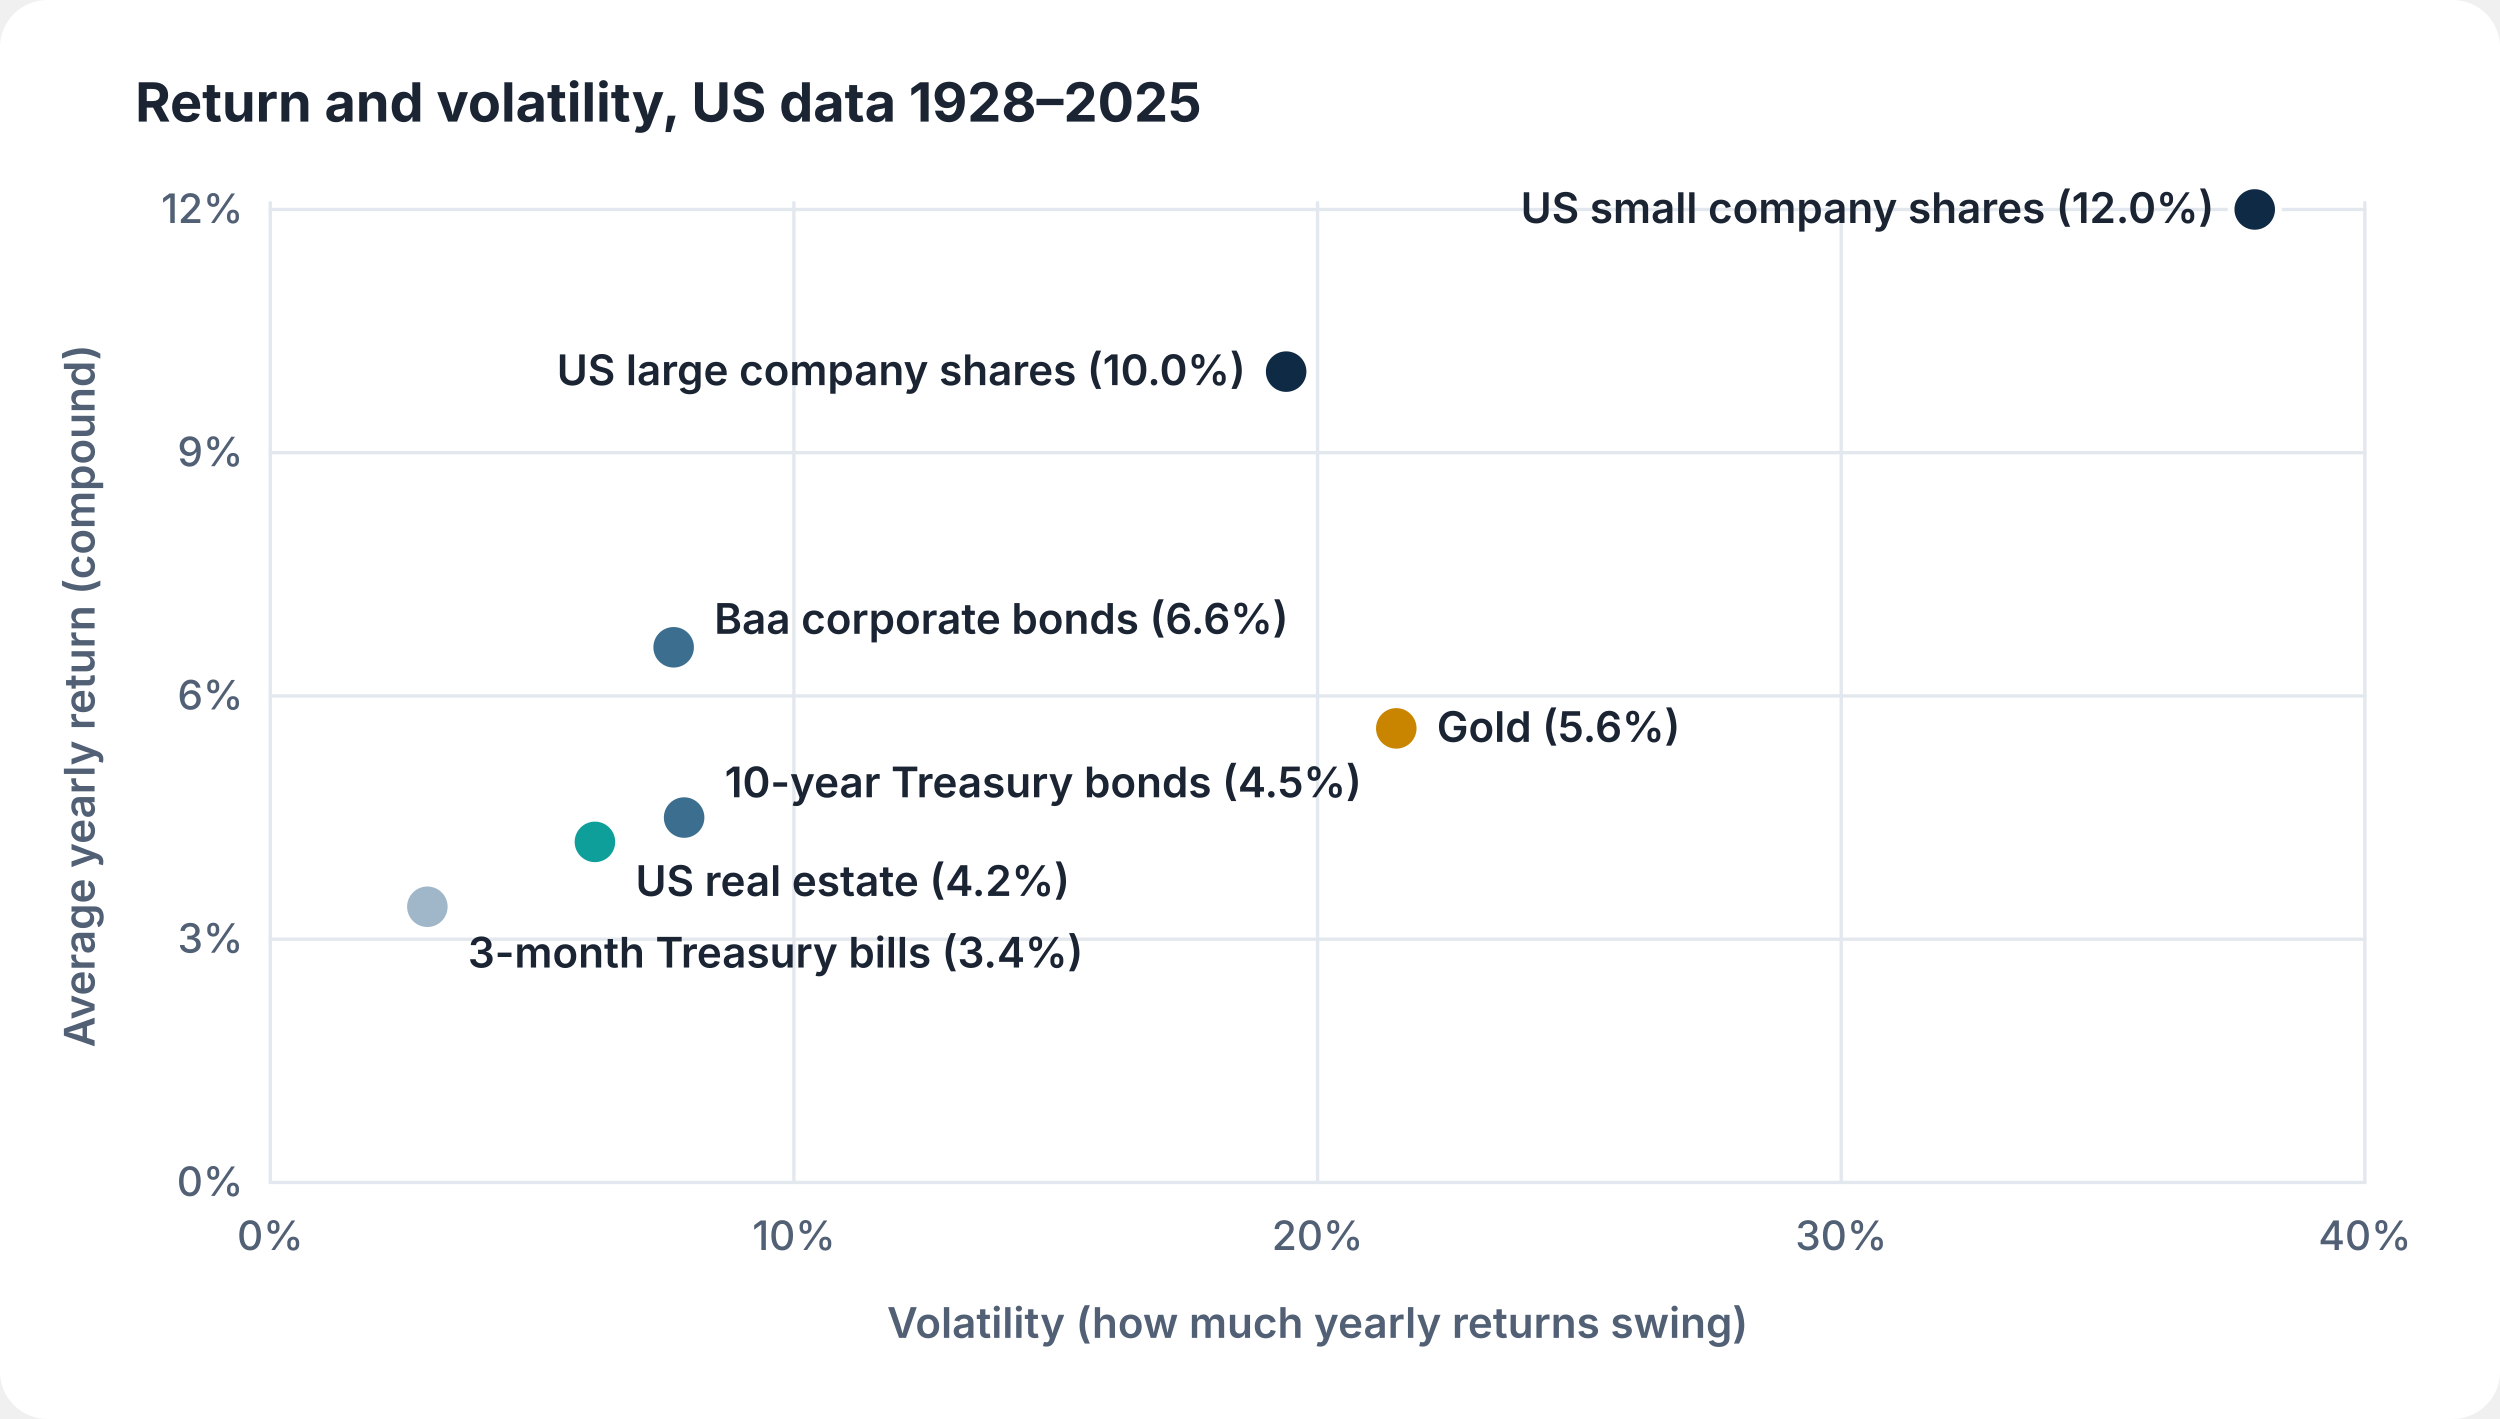
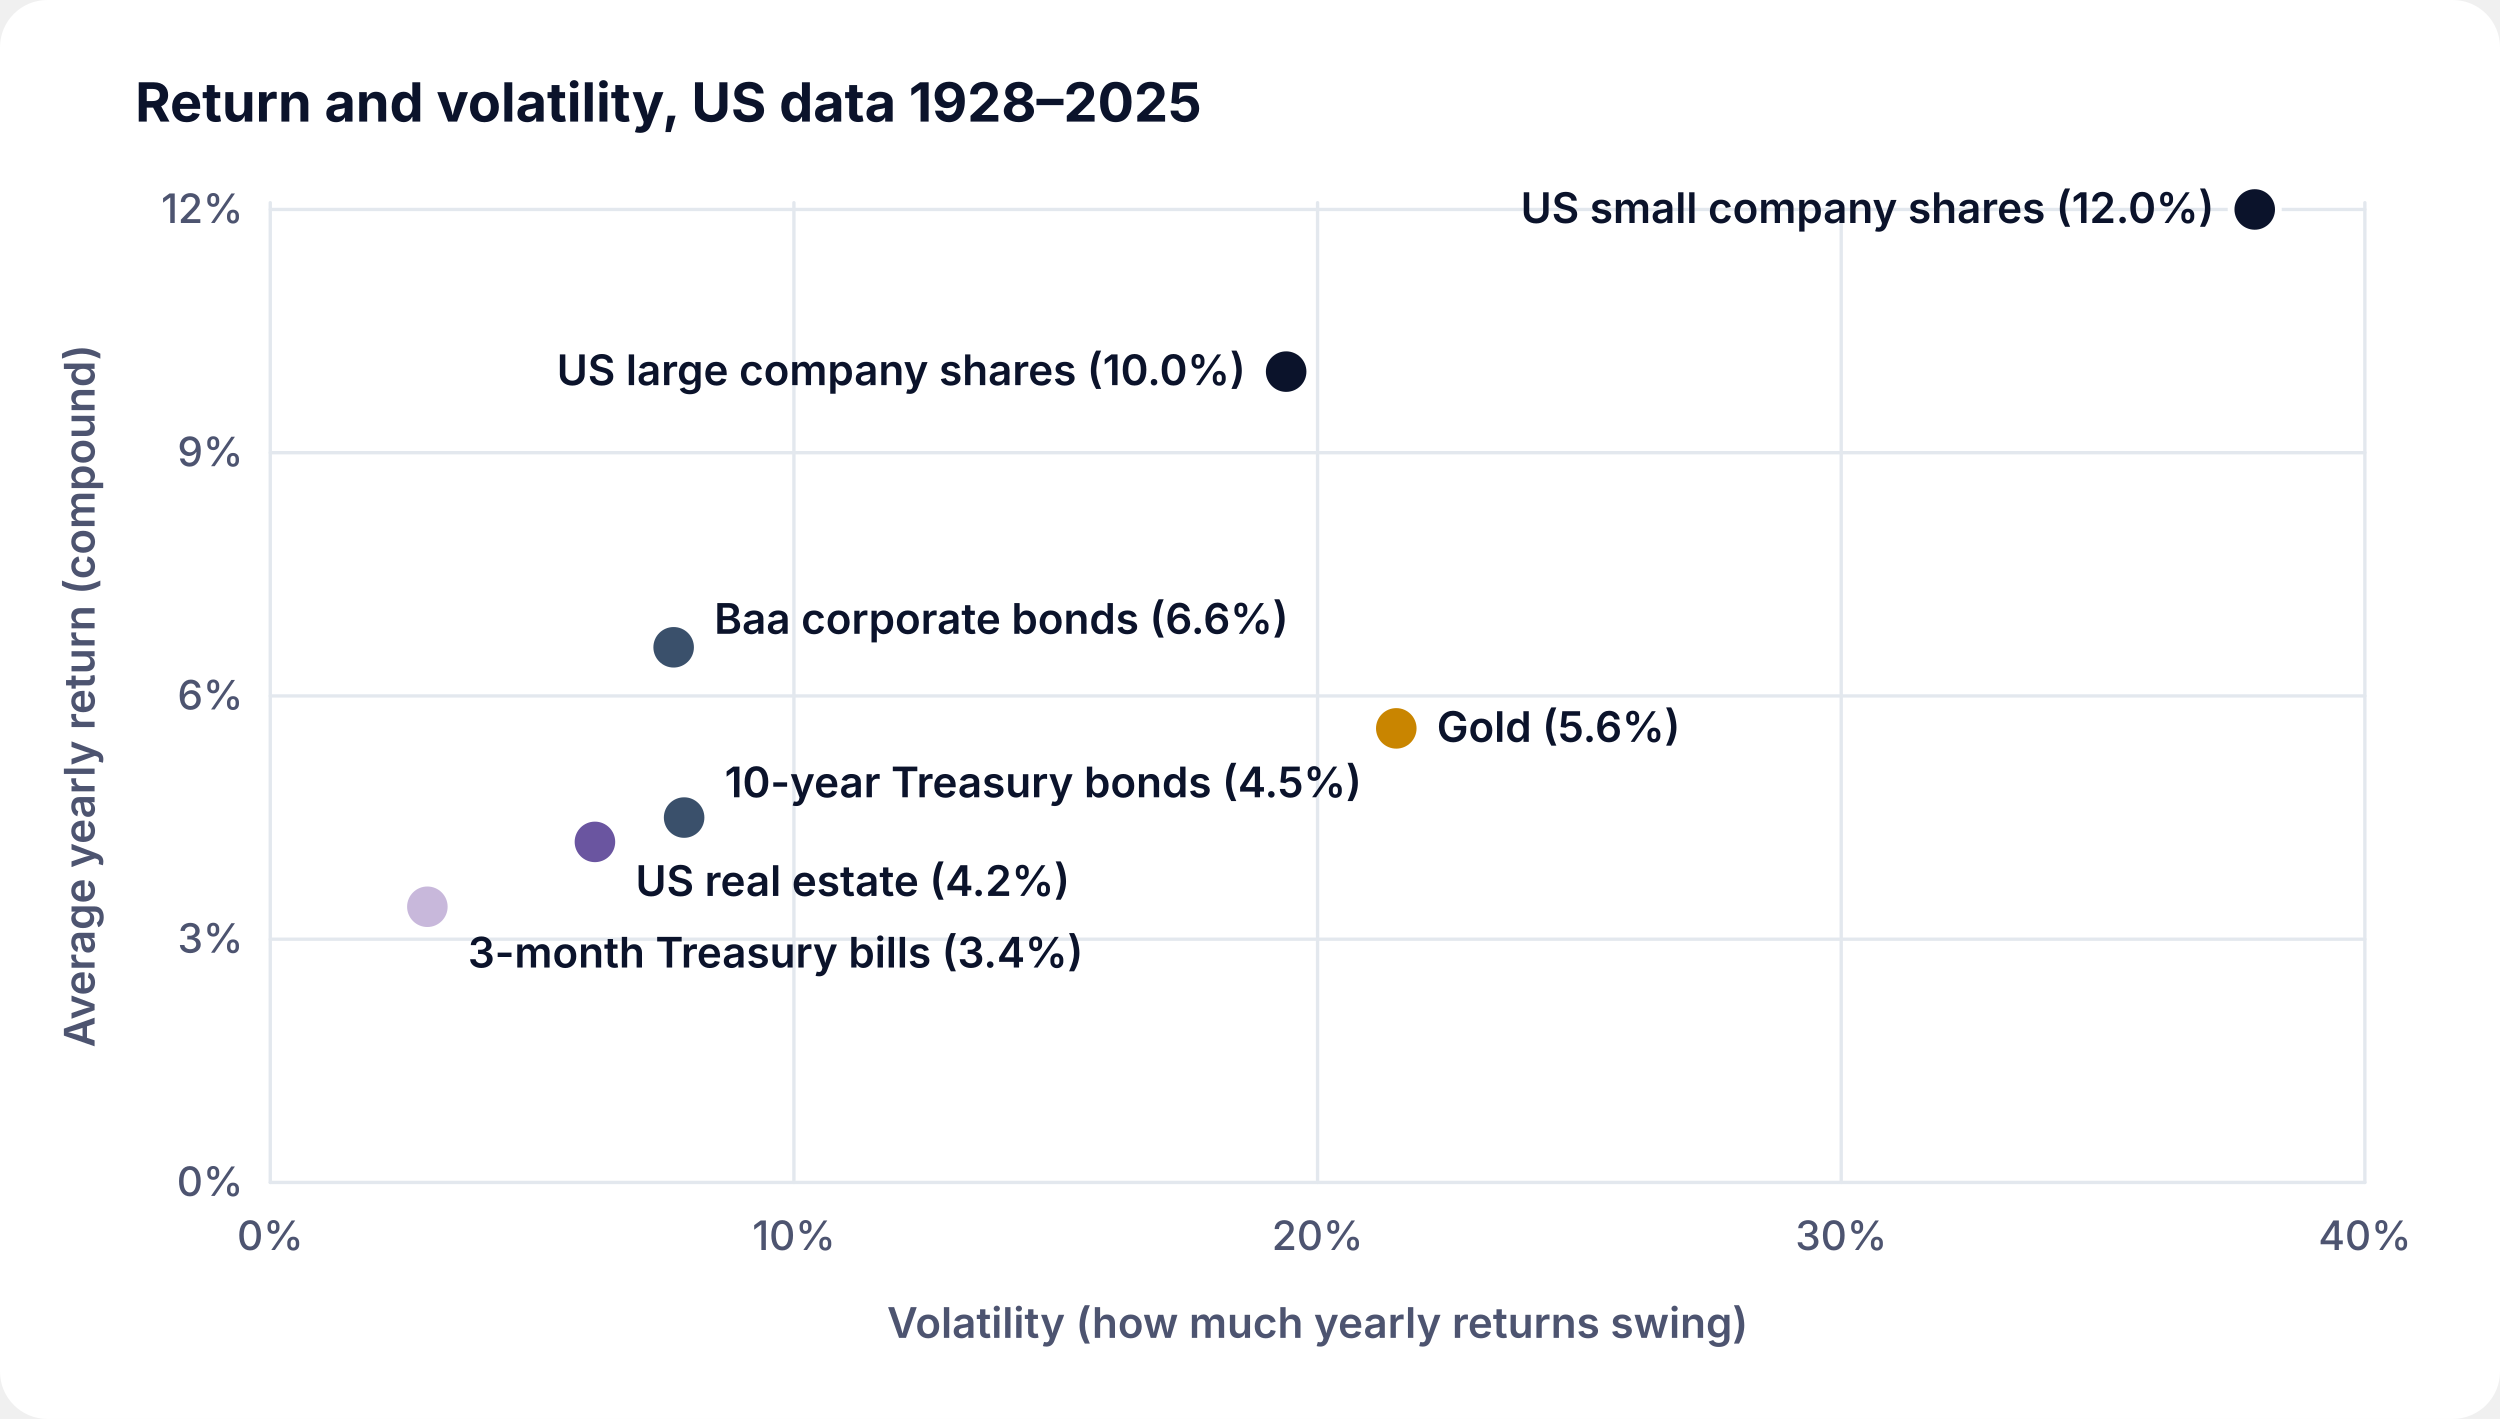
<svg xmlns="http://www.w3.org/2000/svg" viewBox="0 0 740 420" width="740" height="420" role="img" aria-label="Scatter chart of US data 1928–2025, compound return against volatility: small company shares 12.0% at 37.9%, large company shares 10.0% at 19.4%, Baa corporate bonds 6.6% at 7.7%, gold 5.6% at 21.5%, 10-year Treasury bonds 4.5% at 7.9%, US real estate 4.2% at 6.2%, 3-month Treasury bills 3.4% at 3.0%" font-family="Inter, system-ui, -apple-system, 'Segoe UI', sans-serif">
  <rect width="740" height="420" rx="14" fill="#ffffff" />
-   <text x="40" y="36" font-size="16" font-weight="700" fill="#1a2433" text-anchor="start">Return and volatility, US data 1928–2025</text>
+   <text x="40" y="36" font-size="16" font-weight="700" fill="#0B132B" text-anchor="start">Return and volatility, US data 1928–2025</text>
  <line x1="80" y1="60" x2="80" y2="350" stroke="#e3e8ee" stroke-width="1" stroke-linecap="round" />
-   <text x="80" y="370" font-size="12" font-weight="500" fill="#516075" text-anchor="middle">0%</text>
+   <text x="80" y="370" font-size="12" font-weight="500" fill="#4D5470" text-anchor="middle">0%</text>
  <line x1="235" y1="60" x2="235" y2="350" stroke="#e3e8ee" stroke-width="1" stroke-linecap="round" />
-   <text x="235" y="370" font-size="12" font-weight="500" fill="#516075" text-anchor="middle">10%</text>
+   <text x="235" y="370" font-size="12" font-weight="500" fill="#4D5470" text-anchor="middle">10%</text>
  <line x1="390" y1="60" x2="390" y2="350" stroke="#e3e8ee" stroke-width="1" stroke-linecap="round" />
-   <text x="390" y="370" font-size="12" font-weight="500" fill="#516075" text-anchor="middle">20%</text>
+   <text x="390" y="370" font-size="12" font-weight="500" fill="#4D5470" text-anchor="middle">20%</text>
  <line x1="545" y1="60" x2="545" y2="350" stroke="#e3e8ee" stroke-width="1" stroke-linecap="round" />
-   <text x="545" y="370" font-size="12" font-weight="500" fill="#516075" text-anchor="middle">30%</text>
+   <text x="545" y="370" font-size="12" font-weight="500" fill="#4D5470" text-anchor="middle">30%</text>
  <line x1="700" y1="60" x2="700" y2="350" stroke="#e3e8ee" stroke-width="1" stroke-linecap="round" />
-   <text x="700" y="370" font-size="12" font-weight="500" fill="#516075" text-anchor="middle">40%</text>
+   <text x="700" y="370" font-size="12" font-weight="500" fill="#4D5470" text-anchor="middle">40%</text>
  <line x1="80" y1="350" x2="700" y2="350" stroke="#e3e8ee" stroke-width="1" stroke-linecap="round" />
-   <text x="72" y="354" font-size="12" font-weight="500" fill="#516075" text-anchor="end">0%</text>
+   <text x="72" y="354" font-size="12" font-weight="500" fill="#4D5470" text-anchor="end">0%</text>
  <line x1="80" y1="278" x2="700" y2="278" stroke="#e3e8ee" stroke-width="1" stroke-linecap="round" />
-   <text x="72" y="282" font-size="12" font-weight="500" fill="#516075" text-anchor="end">3%</text>
+   <text x="72" y="282" font-size="12" font-weight="500" fill="#4D5470" text-anchor="end">3%</text>
  <line x1="80" y1="206" x2="700" y2="206" stroke="#e3e8ee" stroke-width="1" stroke-linecap="round" />
-   <text x="72" y="210" font-size="12" font-weight="500" fill="#516075" text-anchor="end">6%</text>
+   <text x="72" y="210" font-size="12" font-weight="500" fill="#4D5470" text-anchor="end">6%</text>
  <line x1="80" y1="134" x2="700" y2="134" stroke="#e3e8ee" stroke-width="1" stroke-linecap="round" />
-   <text x="72" y="138" font-size="12" font-weight="500" fill="#516075" text-anchor="end">9%</text>
+   <text x="72" y="138" font-size="12" font-weight="500" fill="#4D5470" text-anchor="end">9%</text>
  <line x1="80" y1="62" x2="700" y2="62" stroke="#e3e8ee" stroke-width="1" stroke-linecap="round" />
-   <text x="72" y="66" font-size="12" font-weight="500" fill="#516075" text-anchor="end">12%</text>
-   <text x="390" y="396" font-size="12.5" font-weight="600" fill="#516075" text-anchor="middle">Volatility (how much yearly returns swing)</text>
-   <text transform="translate(28 206) rotate(-90)" font-size="12.5" font-weight="600" fill="#516075" text-anchor="middle">Average yearly return (compound)</text>
-   <circle cx="380.7" cy="110" r="7" fill="#0F2A44" stroke="#ffffff" stroke-width="2" />
-   <text x="368.7" y="114" font-size="12.5" font-weight="600" fill="#1a2433" text-anchor="end">US large company shares (10.0%)</text>
-   <circle cx="667.4" cy="62" r="7" fill="#0F2A44" stroke="#ffffff" stroke-width="2" />
-   <text x="655.4" y="66" font-size="12.5" font-weight="600" fill="#1a2433" text-anchor="end">US small company shares (12.0%)</text>
-   <circle cx="199.4" cy="191.6" r="7" fill="#3B6E8F" stroke="#ffffff" stroke-width="2" />
-   <text x="211.4" y="187.6" font-size="12.5" font-weight="600" fill="#1a2433" text-anchor="start">Baa corporate bonds (6.6%)</text>
-   <circle cx="202.5" cy="242" r="7" fill="#3B6E8F" stroke="#ffffff" stroke-width="2" />
-   <text x="214.5" y="236" font-size="12.5" font-weight="600" fill="#1a2433" text-anchor="start">10-year Treasury bonds (4.5%)</text>
-   <circle cx="176.1" cy="249.2" r="7" fill="#0E9F9A" stroke="#ffffff" stroke-width="2" />
-   <text x="188.1" y="265.2" font-size="12.5" font-weight="600" fill="#1a2433" text-anchor="start">US real estate (4.2%)</text>
+   <text x="72" y="66" font-size="12" font-weight="500" fill="#4D5470" text-anchor="end">12%</text>
+   <text x="390" y="396" font-size="12.5" font-weight="600" fill="#4D5470" text-anchor="middle">Volatility (how much yearly returns swing)</text>
+   <text transform="translate(28 206) rotate(-90)" font-size="12.5" font-weight="600" fill="#4D5470" text-anchor="middle">Average yearly return (compound)</text>
+   <circle cx="380.7" cy="110" r="7" fill="#0B132B" stroke="#ffffff" stroke-width="2" />
+   <text x="368.7" y="114" font-size="12.5" font-weight="600" fill="#0B132B" text-anchor="end">US large company shares (10.0%)</text>
+   <circle cx="667.4" cy="62" r="7" fill="#0B132B" stroke="#ffffff" stroke-width="2" />
+   <text x="655.4" y="66" font-size="12.5" font-weight="600" fill="#0B132B" text-anchor="end">US small company shares (12.0%)</text>
+   <circle cx="199.4" cy="191.6" r="7" fill="#3A506B" stroke="#ffffff" stroke-width="2" />
+   <text x="211.4" y="187.6" font-size="12.5" font-weight="600" fill="#0B132B" text-anchor="start">Baa corporate bonds (6.6%)</text>
+   <circle cx="202.5" cy="242" r="7" fill="#3A506B" stroke="#ffffff" stroke-width="2" />
+   <text x="214.5" y="236" font-size="12.5" font-weight="600" fill="#0B132B" text-anchor="start">10-year Treasury bonds (4.5%)</text>
+   <circle cx="176.1" cy="249.2" r="7" fill="#6A55A0" stroke="#ffffff" stroke-width="2" />
+   <text x="188.1" y="265.2" font-size="12.5" font-weight="600" fill="#0B132B" text-anchor="start">US real estate (4.2%)</text>
  <circle cx="413.3" cy="215.6" r="7" fill="#c98500" stroke="#ffffff" stroke-width="2" />
-   <text x="425.3" y="219.6" font-size="12.5" font-weight="600" fill="#1a2433" text-anchor="start">Gold (5.6%)</text>
-   <circle cx="126.5" cy="268.4" r="7" fill="#9FB7C9" stroke="#ffffff" stroke-width="2" />
-   <text x="138.5" y="286.4" font-size="12.5" font-weight="600" fill="#1a2433" text-anchor="start">3-month Treasury bills (3.4%)</text>
+   <text x="425.3" y="219.6" font-size="12.5" font-weight="600" fill="#0B132B" text-anchor="start">Gold (5.6%)</text>
+   <circle cx="126.5" cy="268.4" r="7" fill="#C8B8DB" stroke="#ffffff" stroke-width="2" />
+   <text x="138.5" y="286.4" font-size="12.5" font-weight="600" fill="#0B132B" text-anchor="start">3-month Treasury bills (3.4%)</text>
</svg>
